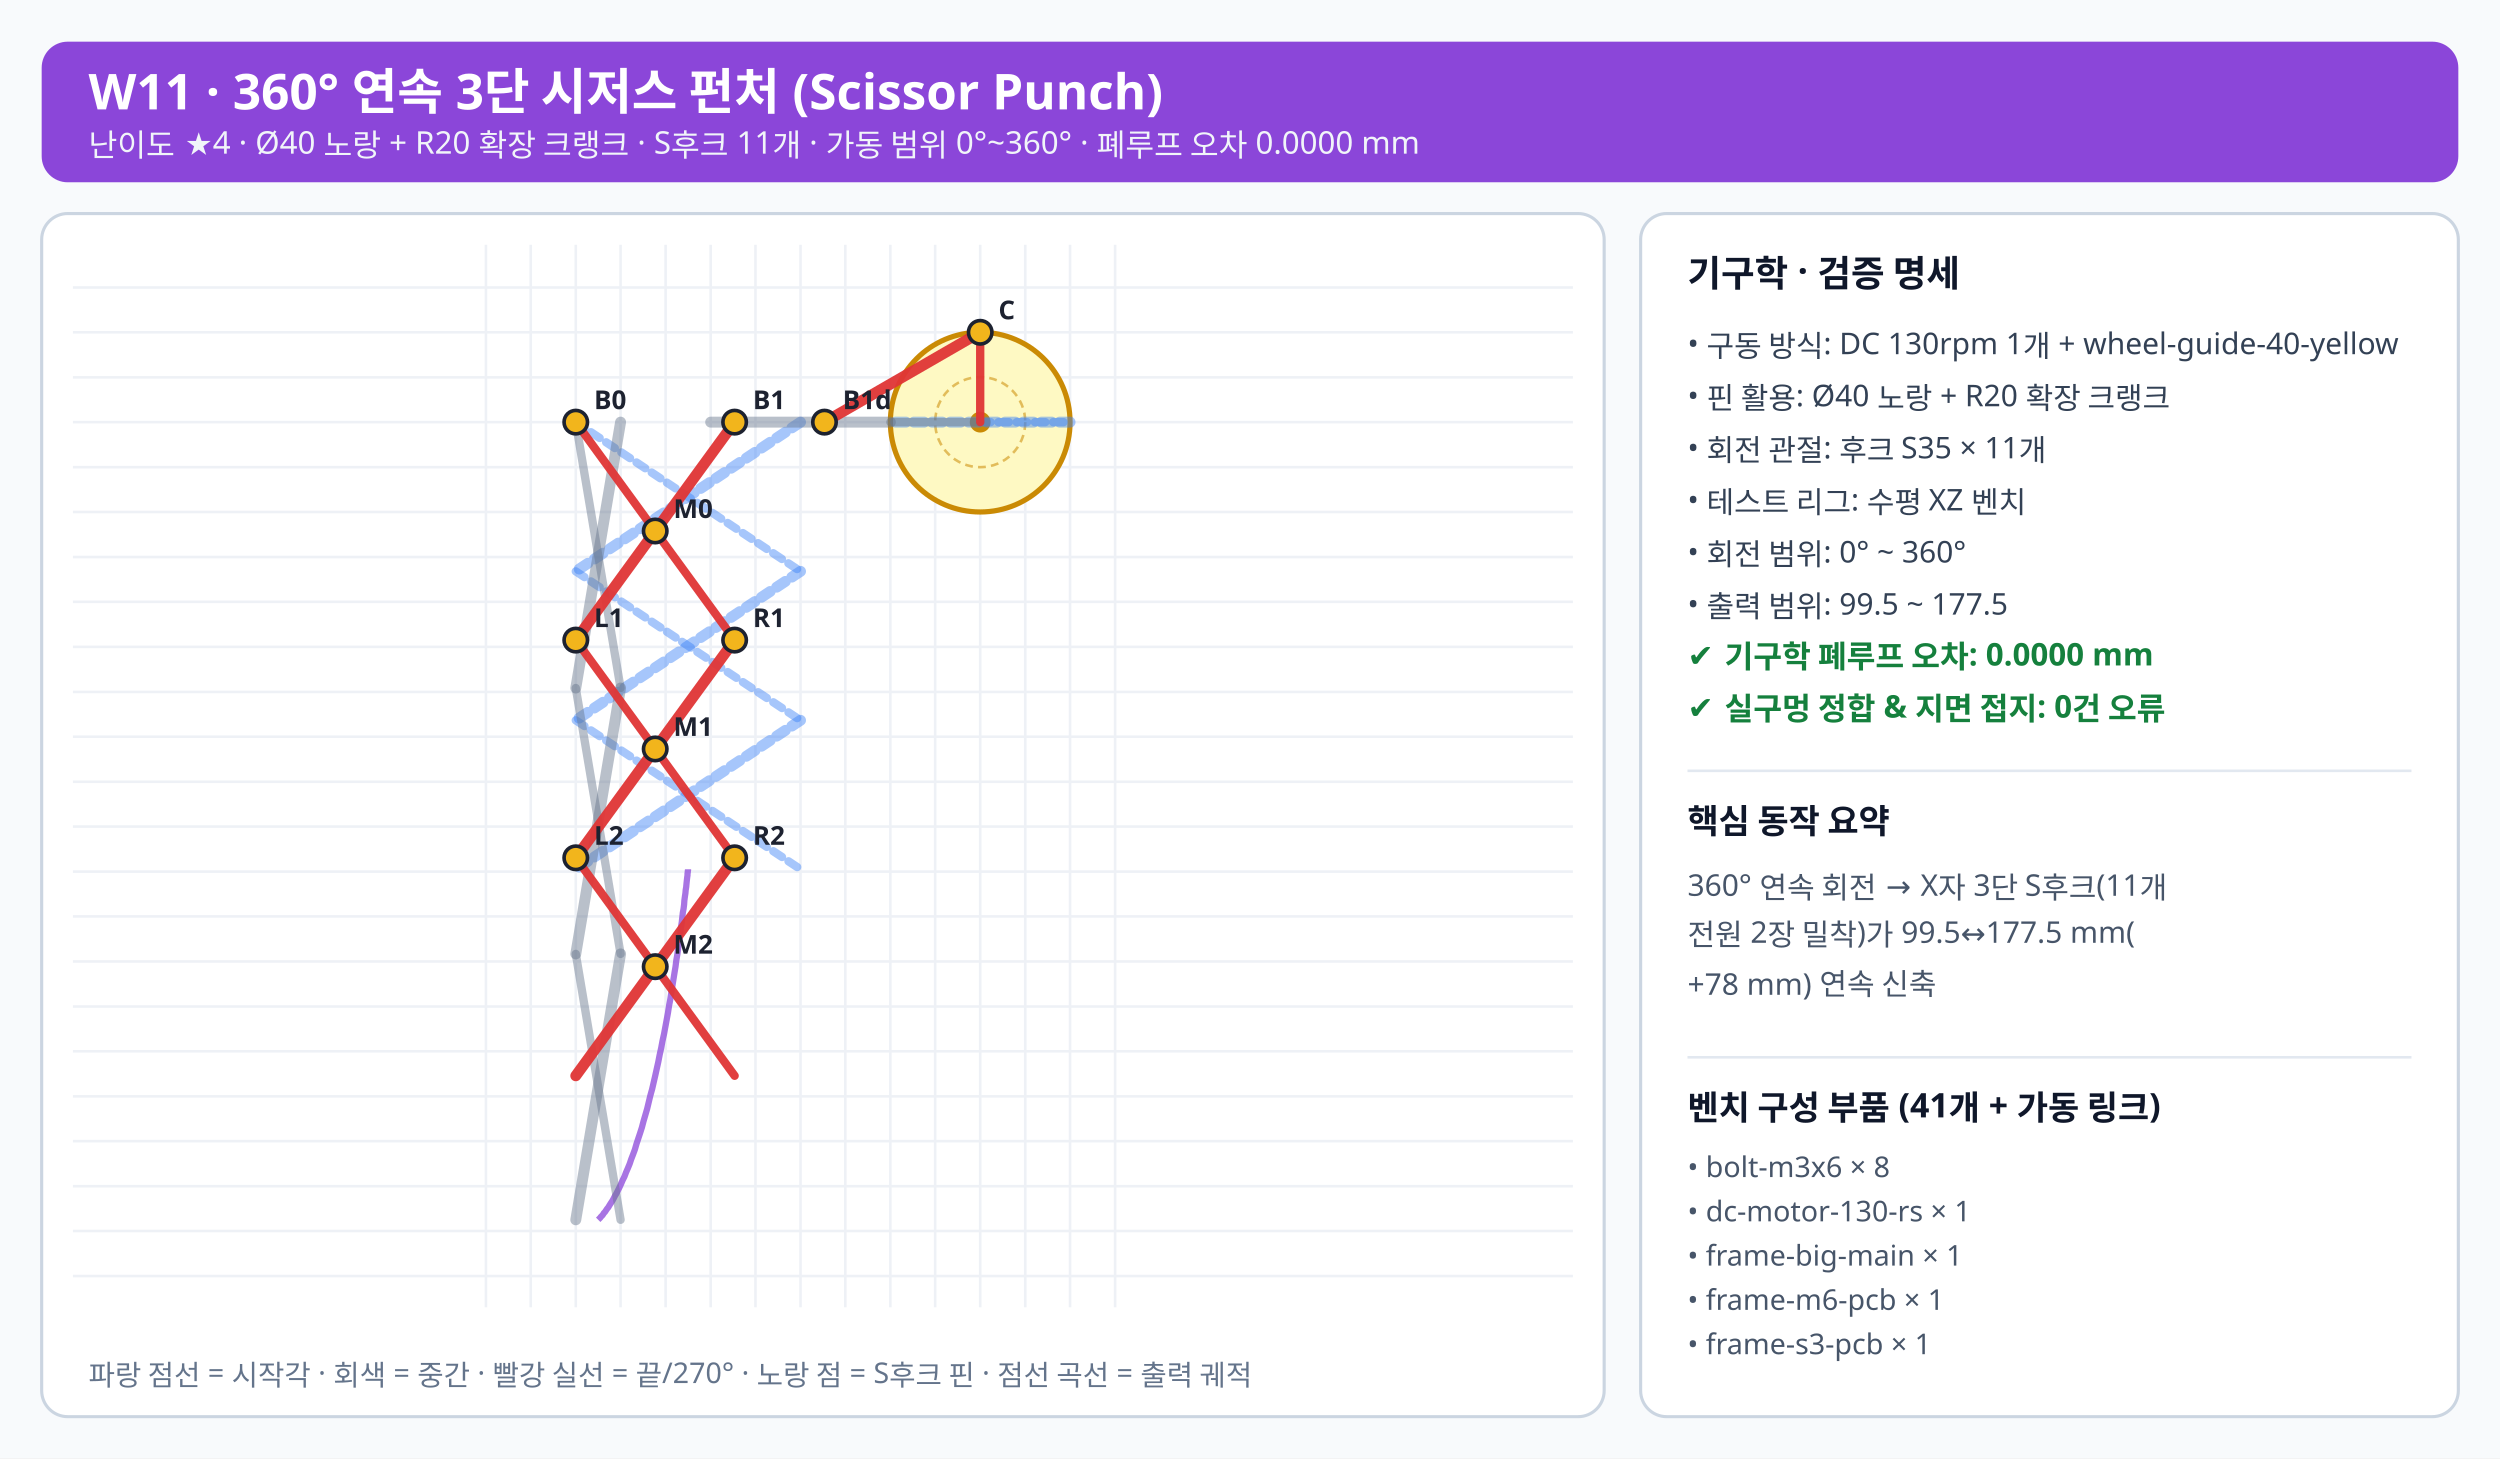
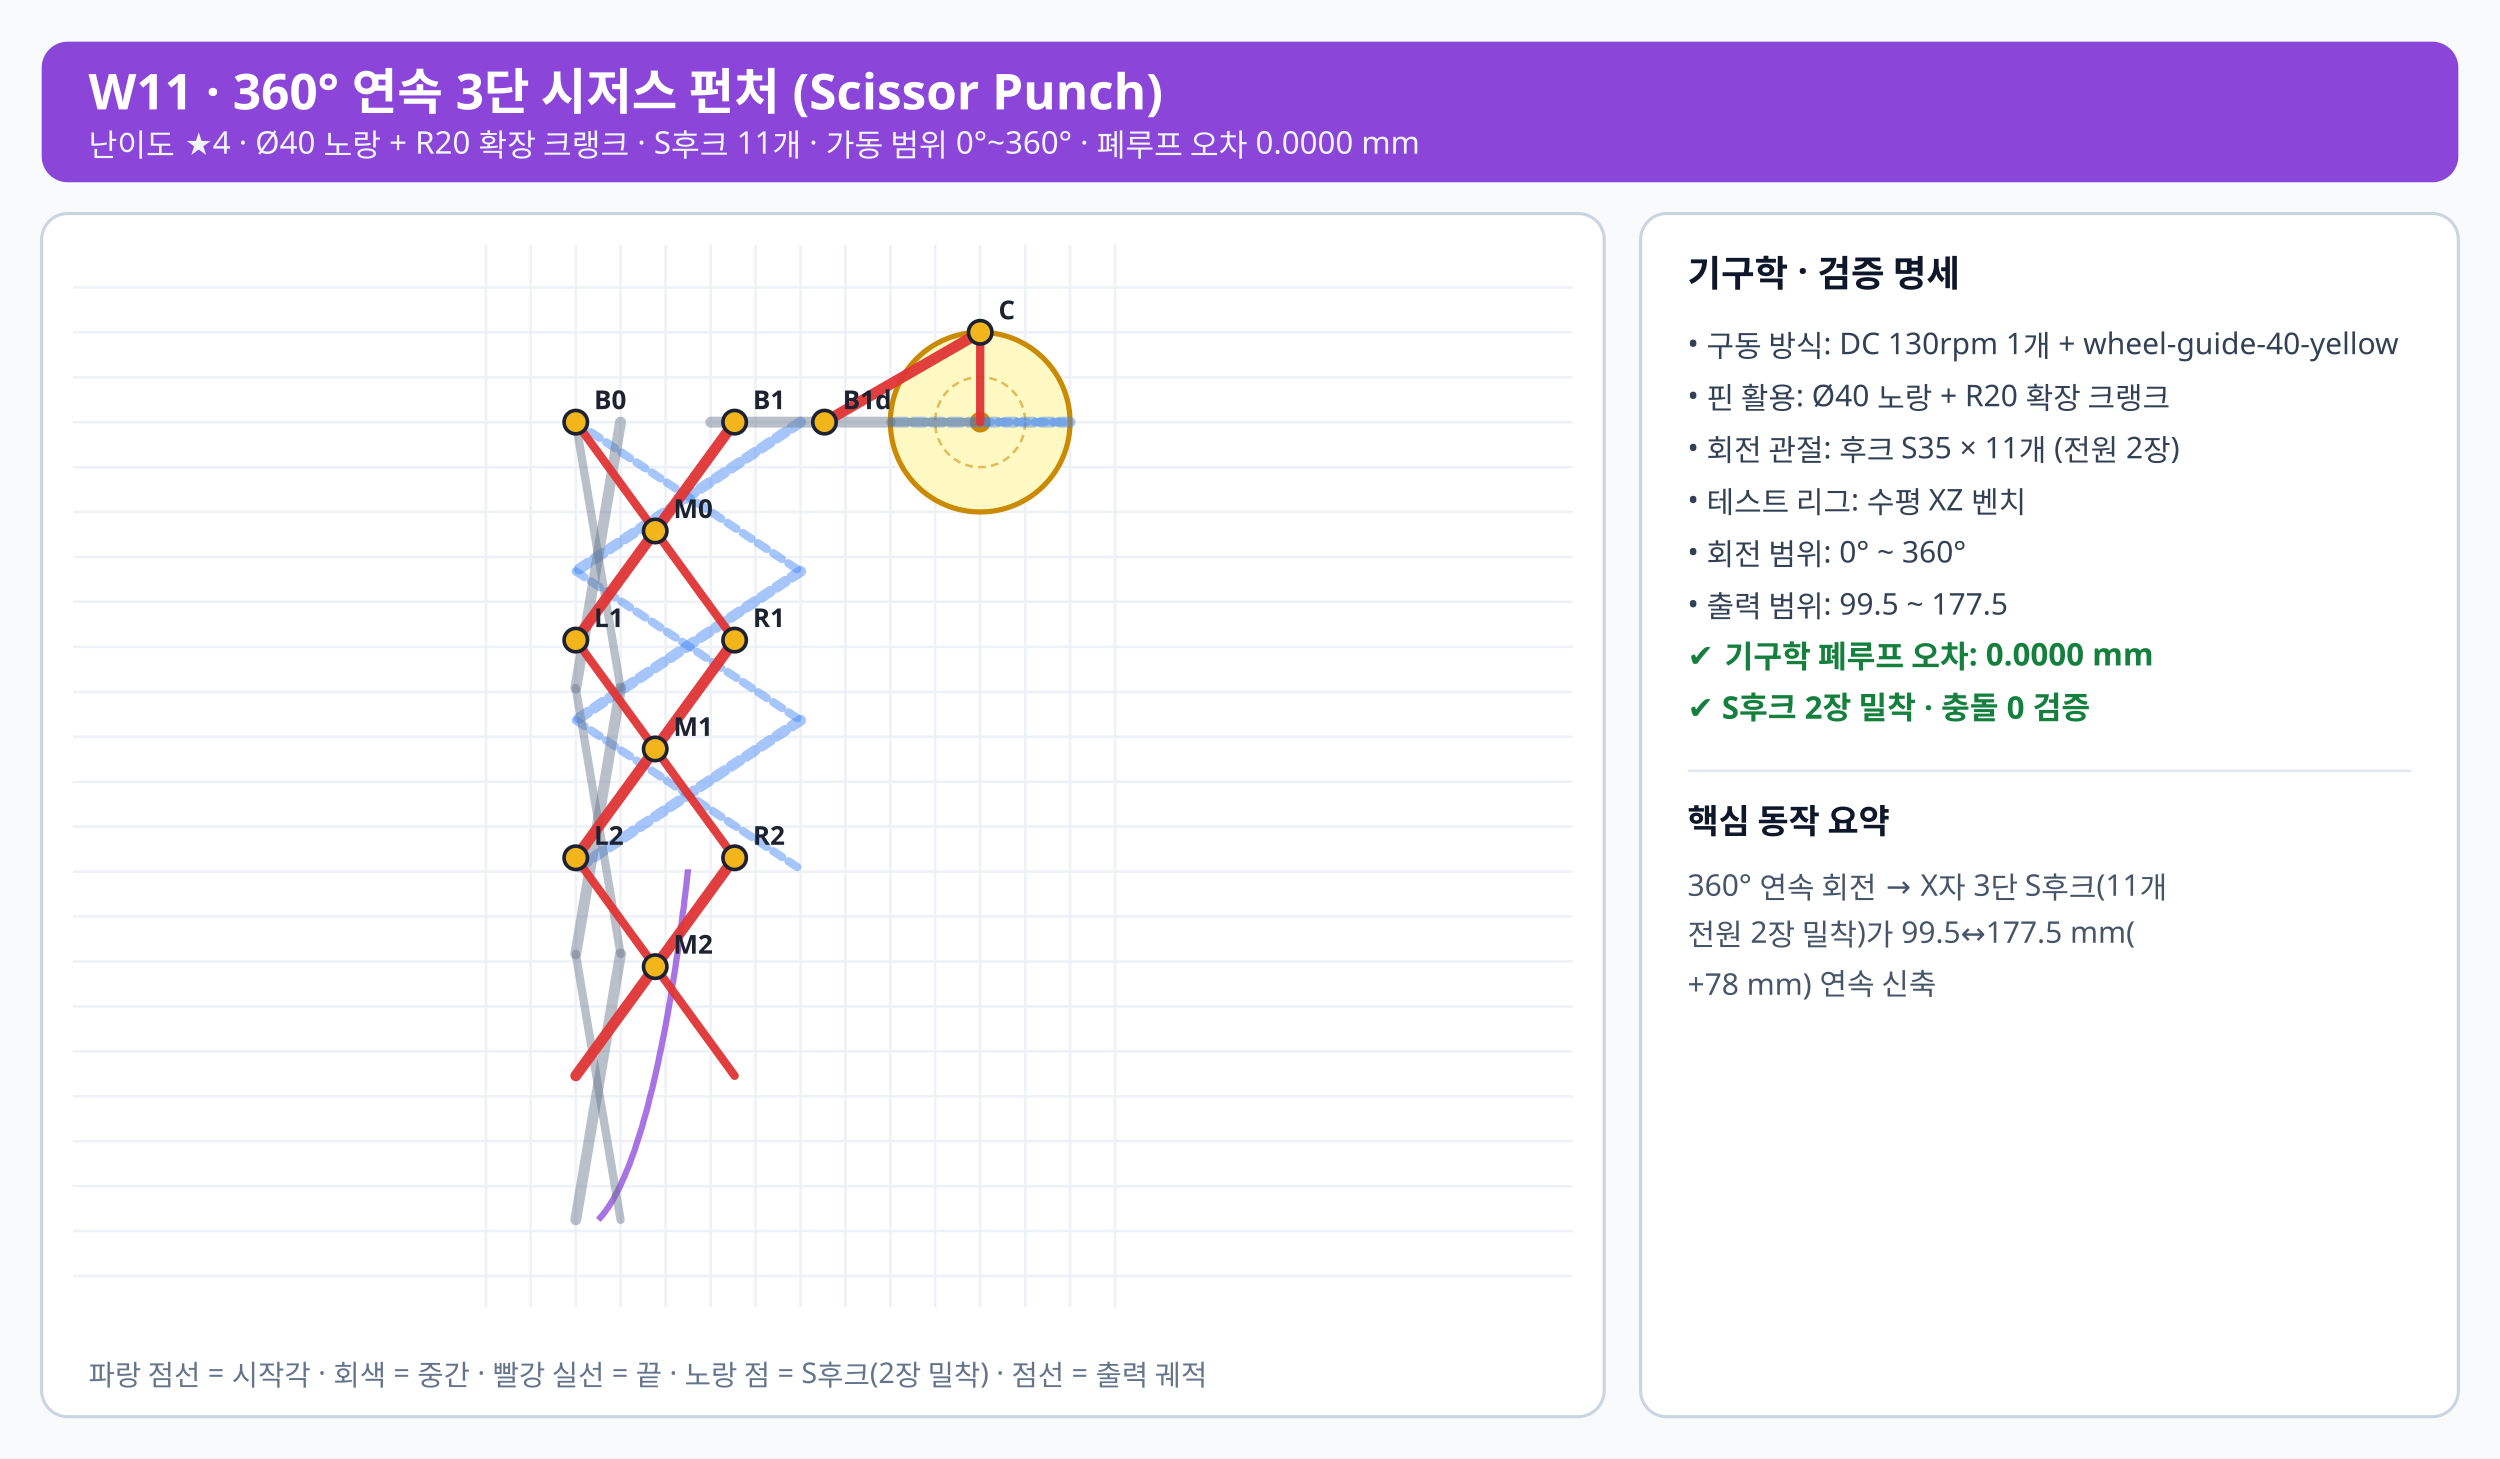
<svg xmlns="http://www.w3.org/2000/svg" viewBox="0 0 960 560" font-family="Pretendard,Apple SD Gothic Neo,sans-serif">
  <rect width="960" height="560" fill="#f8fafc" />
  <rect x="16" y="16" width="928" height="54" rx="10" fill="#8b46d9" />
  <text x="34" y="42" fill="#fff" font-size="19" font-weight="800">W11 · 360° 연속 3단 시저스 펀처 (Scissor Punch)</text>
  <text x="34" y="60" fill="#f1f5f9" font-size="12">난이도 ★4 · Ø40 노랑 + R20 확장 크랭크 · S후크 11개 · 가동 범위 0°~360° · 폐루프 오차 0.0000 mm</text>
  <rect x="16" y="82" width="600" height="462" rx="10" fill="#fff" stroke="#cbd5e1" stroke-width="1.2" />
  <line x1="186.6" y1="94" x2="186.6" y2="502" stroke="#eef1f6" stroke-width="1" />
  <line x1="203.8" y1="94" x2="203.8" y2="502" stroke="#eef1f6" stroke-width="1" />
  <line x1="221.1" y1="94" x2="221.1" y2="502" stroke="#eef1f6" stroke-width="1" />
  <line x1="238.3" y1="94" x2="238.3" y2="502" stroke="#eef1f6" stroke-width="1" />
  <line x1="255.6" y1="94" x2="255.6" y2="502" stroke="#eef1f6" stroke-width="1" />
  <line x1="272.9" y1="94" x2="272.9" y2="502" stroke="#eef1f6" stroke-width="1" />
  <line x1="290.1" y1="94" x2="290.1" y2="502" stroke="#eef1f6" stroke-width="1" />
  <line x1="307.4" y1="94" x2="307.4" y2="502" stroke="#eef1f6" stroke-width="1" />
  <line x1="324.6" y1="94" x2="324.6" y2="502" stroke="#eef1f6" stroke-width="1" />
  <line x1="341.9" y1="94" x2="341.9" y2="502" stroke="#eef1f6" stroke-width="1" />
  <line x1="359.1" y1="94" x2="359.1" y2="502" stroke="#eef1f6" stroke-width="1" />
  <line x1="376.4" y1="94" x2="376.4" y2="502" stroke="#eef1f6" stroke-width="1" />
  <line x1="393.7" y1="94" x2="393.7" y2="502" stroke="#eef1f6" stroke-width="1" />
  <line x1="410.9" y1="94" x2="410.9" y2="502" stroke="#eef1f6" stroke-width="1" />
  <line x1="428.2" y1="94" x2="428.2" y2="502" stroke="#eef1f6" stroke-width="1" />
  <line x1="28" y1="110.4" x2="604" y2="110.4" stroke="#eef1f6" stroke-width="1" />
  <line x1="28" y1="127.6" x2="604" y2="127.6" stroke="#eef1f6" stroke-width="1" />
  <line x1="28" y1="144.9" x2="604" y2="144.9" stroke="#eef1f6" stroke-width="1" />
  <line x1="28" y1="162.1" x2="604" y2="162.1" stroke="#eef1f6" stroke-width="1" />
  <line x1="28" y1="179.4" x2="604" y2="179.4" stroke="#eef1f6" stroke-width="1" />
  <line x1="28" y1="196.6" x2="604" y2="196.6" stroke="#eef1f6" stroke-width="1" />
  <line x1="28" y1="213.9" x2="604" y2="213.9" stroke="#eef1f6" stroke-width="1" />
  <line x1="28" y1="231.1" x2="604" y2="231.1" stroke="#eef1f6" stroke-width="1" />
  <line x1="28" y1="248.4" x2="604" y2="248.4" stroke="#eef1f6" stroke-width="1" />
  <line x1="28" y1="265.7" x2="604" y2="265.7" stroke="#eef1f6" stroke-width="1" />
  <line x1="28" y1="282.9" x2="604" y2="282.9" stroke="#eef1f6" stroke-width="1" />
  <line x1="28" y1="300.2" x2="604" y2="300.2" stroke="#eef1f6" stroke-width="1" />
  <line x1="28" y1="317.4" x2="604" y2="317.4" stroke="#eef1f6" stroke-width="1" />
  <line x1="28" y1="334.7" x2="604" y2="334.7" stroke="#eef1f6" stroke-width="1" />
  <line x1="28" y1="351.9" x2="604" y2="351.9" stroke="#eef1f6" stroke-width="1" />
  <line x1="28" y1="369.2" x2="604" y2="369.2" stroke="#eef1f6" stroke-width="1" />
  <line x1="28" y1="386.5" x2="604" y2="386.5" stroke="#eef1f6" stroke-width="1" />
  <line x1="28" y1="403.7" x2="604" y2="403.7" stroke="#eef1f6" stroke-width="1" />
  <line x1="28" y1="421.0" x2="604" y2="421.0" stroke="#eef1f6" stroke-width="1" />
  <line x1="28" y1="438.2" x2="604" y2="438.2" stroke="#eef1f6" stroke-width="1" />
  <line x1="28" y1="455.5" x2="604" y2="455.5" stroke="#eef1f6" stroke-width="1" />
  <line x1="28" y1="472.7" x2="604" y2="472.7" stroke="#eef1f6" stroke-width="1" />
  <line x1="28" y1="490.0" x2="604" y2="490.0" stroke="#eef1f6" stroke-width="1" />
  <circle cx="376.4" cy="162.1" r="34.5" fill="#fef9c3" stroke="#ca8a04" stroke-width="2.0" />
  <circle cx="376.4" cy="162.1" r="17.3" fill="none" stroke="#ca8a04" stroke-width="1" stroke-opacity="0.55" stroke-dasharray="3 2" />
  <circle cx="376.4" cy="162.1" r="4" fill="#ca8a04" />
  <polyline points="264.2,333.8 264.2,333.9 264.2,334.0 264.2,334.2 264.1,334.6 264.1,335.0 264.0,335.5 264.0,336.1 263.9,336.8 263.8,337.6 263.7,338.5 263.6,339.5 263.5,340.6 263.3,341.8 263.2,343.0 263.0,344.3 262.8,345.8 262.7,347.3 262.5,348.9 262.2,350.5 262.0,352.3 261.8,354.1 261.5,356.0 261.3,358.0 261.0,360.0 260.7,362.1 260.4,364.3 260.1,366.5 259.7,368.8 259.4,371.2 259.0,373.6 258.6,376.1 258.2,378.6 257.8,381.1 257.4,383.7 256.9,386.3 256.5,388.9 256.0,391.6 255.5,394.3 255.0,397.0 254.4,399.7 253.9,402.4 253.3,405.1 252.8,407.7 252.2,410.4 251.6,413.1 251.0,415.7 250.4,418.3 249.7,420.8 249.1,423.3 248.5,425.8 247.8,428.2 247.1,430.6 246.5,432.9 245.8,435.1 245.1,437.2 244.4,439.3 243.8,441.4 243.1,443.3 242.4,445.1 241.8,446.9 241.1,448.6 240.4,450.2 239.8,451.8 239.1,453.2 238.5,454.6 237.9,455.9 237.3,457.1 236.7,458.3 236.1,459.3 235.6,460.3 235.1,461.2 234.5,462.1 234.0,462.9 233.6,463.6 233.1,464.2 232.7,464.8 232.3,465.4 231.9,465.8 231.6,466.3 231.3,466.7 231.0,467.0 230.7,467.3 230.5,467.6 230.3,467.8 230.1,468.0 230.0,468.1 229.9,468.2 229.8,468.3 229.7,468.4 229.7,468.4 229.7,468.4 229.8,468.3 229.9,468.2 230.0,468.1 230.1,468.0 230.3,467.8 230.5,467.6 230.7,467.3 231.0,467.0 231.3,466.7 231.6,466.3 231.9,465.8 232.3,465.4 232.7,464.8 233.1,464.2 233.6,463.6 234.0,462.9 234.5,462.1 235.1,461.2 235.6,460.3 236.1,459.3 236.7,458.3 237.3,457.1 237.9,455.9 238.5,454.6 239.1,453.2 239.8,451.8 240.4,450.2 241.1,448.6 241.8,446.9 242.4,445.1 243.1,443.3 243.8,441.4 244.4,439.3 245.1,437.2 245.8,435.1 246.5,432.9 247.1,430.6 247.8,428.2 248.5,425.8 249.1,423.3 249.7,420.8 250.4,418.3 251.0,415.7 251.6,413.1 252.2,410.4 252.8,407.7 253.3,405.1 253.9,402.4 254.4,399.7 255.0,397.0 255.5,394.3 256.0,391.6 256.5,388.9 256.9,386.3 257.4,383.7 257.8,381.1 258.2,378.6 258.6,376.1 259.0,373.6 259.4,371.2 259.7,368.8 260.1,366.5 260.4,364.3 260.7,362.1 261.0,360.0 261.3,358.0 261.5,356.0 261.8,354.1 262.0,352.3 262.2,350.5 262.5,348.9 262.7,347.3 262.8,345.8 263.0,344.3 263.2,343.0 263.3,341.8 263.5,340.6 263.6,339.5 263.7,338.5 263.8,337.6 263.9,336.8 264.0,336.1 264.0,335.5 264.1,335.0 264.1,334.6 264.2,334.2 264.2,334.0 264.2,333.9 264.2,333.8" fill="none" stroke="#8b46d9" stroke-width="2.4" stroke-opacity="0.75" stroke-dasharray="5 3" />
  <line x1="376.4" y1="162.1" x2="410.9" y2="162.1" stroke="#3b82f6" stroke-width="3.2" stroke-linecap="round" stroke-opacity="0.45" stroke-dasharray="4 3" />
  <line x1="410.9" y1="162.1" x2="341.9" y2="162.1" stroke="#3b82f6" stroke-width="4.2" stroke-linecap="round" stroke-opacity="0.45" stroke-dasharray="4 3" />
  <line x1="221.1" y1="162.1" x2="307.4" y2="219.4" stroke="#3b82f6" stroke-width="3.2" stroke-linecap="round" stroke-opacity="0.45" stroke-dasharray="4 3" />
  <line x1="307.4" y1="162.1" x2="221.1" y2="219.4" stroke="#3b82f6" stroke-width="4.2" stroke-linecap="round" stroke-opacity="0.45" stroke-dasharray="4 3" />
  <line x1="221.1" y1="219.4" x2="307.4" y2="276.6" stroke="#3b82f6" stroke-width="3.2" stroke-linecap="round" stroke-opacity="0.45" stroke-dasharray="4 3" />
  <line x1="307.4" y1="219.4" x2="221.1" y2="276.6" stroke="#3b82f6" stroke-width="4.2" stroke-linecap="round" stroke-opacity="0.45" stroke-dasharray="4 3" />
  <line x1="221.1" y1="276.6" x2="307.4" y2="333.8" stroke="#3b82f6" stroke-width="3.2" stroke-linecap="round" stroke-opacity="0.45" stroke-dasharray="4 3" />
  <line x1="307.4" y1="276.6" x2="221.1" y2="333.8" stroke="#3b82f6" stroke-width="4.2" stroke-linecap="round" stroke-opacity="0.45" stroke-dasharray="4 3" />
  <line x1="376.4" y1="162.1" x2="341.9" y2="162.1" stroke="#64748b" stroke-width="3.2" stroke-linecap="round" stroke-opacity="0.45" />
  <line x1="341.9" y1="162.1" x2="272.9" y2="162.1" stroke="#64748b" stroke-width="4.2" stroke-linecap="round" stroke-opacity="0.45" />
  <line x1="221.1" y1="162.1" x2="238.3" y2="264.2" stroke="#64748b" stroke-width="3.2" stroke-linecap="round" stroke-opacity="0.45" />
  <line x1="238.3" y1="162.1" x2="221.1" y2="264.2" stroke="#64748b" stroke-width="4.2" stroke-linecap="round" stroke-opacity="0.45" />
  <line x1="221.1" y1="264.2" x2="238.3" y2="366.3" stroke="#64748b" stroke-width="3.2" stroke-linecap="round" stroke-opacity="0.45" />
  <line x1="238.3" y1="264.2" x2="221.1" y2="366.3" stroke="#64748b" stroke-width="4.2" stroke-linecap="round" stroke-opacity="0.45" />
  <line x1="221.1" y1="366.3" x2="238.3" y2="468.4" stroke="#64748b" stroke-width="3.2" stroke-linecap="round" stroke-opacity="0.45" />
  <line x1="238.3" y1="366.3" x2="221.1" y2="468.4" stroke="#64748b" stroke-width="4.2" stroke-linecap="round" stroke-opacity="0.45" />
  <line x1="376.4" y1="162.1" x2="376.4" y2="127.6" stroke="#e03636" stroke-width="3.2" stroke-linecap="round" stroke-opacity="0.95" />
  <line x1="376.4" y1="127.6" x2="316.6" y2="162.1" stroke="#e03636" stroke-width="4.2" stroke-linecap="round" stroke-opacity="0.95" />
  <line x1="221.1" y1="162.1" x2="282.1" y2="245.8" stroke="#e03636" stroke-width="3.2" stroke-linecap="round" stroke-opacity="0.95" />
  <line x1="282.1" y1="162.1" x2="221.1" y2="245.8" stroke="#e03636" stroke-width="4.2" stroke-linecap="round" stroke-opacity="0.95" />
  <line x1="221.1" y1="245.8" x2="282.1" y2="329.4" stroke="#e03636" stroke-width="3.2" stroke-linecap="round" stroke-opacity="0.95" />
  <line x1="282.1" y1="245.8" x2="221.1" y2="329.4" stroke="#e03636" stroke-width="4.2" stroke-linecap="round" stroke-opacity="0.95" />
  <line x1="221.1" y1="329.4" x2="282.1" y2="413.1" stroke="#e03636" stroke-width="3.2" stroke-linecap="round" stroke-opacity="0.95" />
  <line x1="282.1" y1="329.4" x2="221.1" y2="413.1" stroke="#e03636" stroke-width="4.2" stroke-linecap="round" stroke-opacity="0.95" />
  <circle cx="376.4" cy="127.6" r="4.5" fill="#f2b51c" stroke="#1d2230" stroke-width="1.4" />
  <text x="383.4" y="122.6" font-size="10" font-weight="700" fill="#1d2230">C</text>
  <circle cx="316.6" cy="162.1" r="4.5" fill="#f2b51c" stroke="#1d2230" stroke-width="1.4" />
  <text x="323.6" y="157.1" font-size="10" font-weight="700" fill="#1d2230">B1d</text>
  <circle cx="221.1" cy="162.1" r="4.5" fill="#f2b51c" stroke="#1d2230" stroke-width="1.4" />
  <text x="228.1" y="157.1" font-size="10" font-weight="700" fill="#1d2230">B0</text>
  <circle cx="282.1" cy="162.1" r="4.5" fill="#f2b51c" stroke="#1d2230" stroke-width="1.4" />
  <text x="289.1" y="157.1" font-size="10" font-weight="700" fill="#1d2230">B1</text>
  <circle cx="251.6" cy="203.9" r="4.5" fill="#f2b51c" stroke="#1d2230" stroke-width="1.4" />
  <text x="258.6" y="198.9" font-size="10" font-weight="700" fill="#1d2230">M0</text>
  <circle cx="251.6" cy="287.6" r="4.5" fill="#f2b51c" stroke="#1d2230" stroke-width="1.4" />
  <text x="258.6" y="282.6" font-size="10" font-weight="700" fill="#1d2230">M1</text>
  <circle cx="221.1" cy="245.8" r="4.5" fill="#f2b51c" stroke="#1d2230" stroke-width="1.4" />
  <text x="228.1" y="240.8" font-size="10" font-weight="700" fill="#1d2230">L1</text>
  <circle cx="282.1" cy="245.8" r="4.5" fill="#f2b51c" stroke="#1d2230" stroke-width="1.4" />
  <text x="289.1" y="240.8" font-size="10" font-weight="700" fill="#1d2230">R1</text>
  <circle cx="251.6" cy="371.2" r="4.5" fill="#f2b51c" stroke="#1d2230" stroke-width="1.4" />
  <text x="258.6" y="366.2" font-size="10" font-weight="700" fill="#1d2230">M2</text>
  <circle cx="221.1" cy="329.4" r="4.5" fill="#f2b51c" stroke="#1d2230" stroke-width="1.4" />
  <text x="228.1" y="324.4" font-size="10" font-weight="700" fill="#1d2230">L2</text>
  <circle cx="282.1" cy="329.4" r="4.5" fill="#f2b51c" stroke="#1d2230" stroke-width="1.4" />
  <text x="289.1" y="324.4" font-size="10" font-weight="700" fill="#1d2230">R2</text>
-   <text x="34" y="532" fill="#64748b" font-size="11">파랑 점선 = 시작각 · 회색 = 중간 · 빨강 실선 = 끝/270° · 노랑 점 = S후크 핀 · 점선 곡선 = 출력 궤적</text>
+   <text x="34" y="532" fill="#64748b" font-size="11">파랑 점선 = 시작각 · 회색 = 중간 · 빨강 실선 = 끝 · 노랑 점 = S후크(2장 밀착) · 점선 = 출력 궤적</text>
  <rect x="630" y="82" width="314" height="462" rx="10" fill="#fff" stroke="#cbd5e1" stroke-width="1.2" />
  <text x="648" y="110" fill="#0f172a" font-size="14" font-weight="800">기구학 · 검증 명세</text>
  <text x="648" y="136" fill="#334155" font-size="11.5">• 구동 방식: DC 130rpm 1개 + wheel-guide-40-yellow</text>
  <text x="648" y="156" fill="#334155" font-size="11.5">• 핀 활용: Ø40 노랑 + R20 확장 크랭크</text>
-   <text x="648" y="176" fill="#334155" font-size="11.5">• 회전 관절: 후크 S35 × 11개</text>
+   <text x="648" y="176" fill="#334155" font-size="11.5">• 회전 관절: 후크 S35 × 11개 (전원 2장)</text>
  <text x="648" y="196" fill="#334155" font-size="11.5">• 테스트 리그: 수평 XZ 벤치</text>
  <text x="648" y="216" fill="#334155" font-size="11.5">• 회전 범위: 0° ~ 360°</text>
  <text x="648" y="236" fill="#334155" font-size="11.5">• 출력 범위: 99.5 ~ 177.5</text>
  <text x="648" y="256" fill="#15803d" font-size="12" font-weight="800">✔ 기구학 폐루프 오차: 0.0000 mm</text>
-   <text x="648" y="276" fill="#15803d" font-size="12" font-weight="800">✔ 실구멍 정합 &amp; 지면 접지: 0건 오류</text>
+   <text x="648" y="276" fill="#15803d" font-size="12" font-weight="800">✔ S후크 2장 밀착 · 충돌 0 검증</text>
  <line x1="648" y1="296" x2="926" y2="296" stroke="#e2e8f0" />
  <text x="648" y="320" fill="#0f172a" font-size="13" font-weight="800">핵심 동작 요약</text>
  <text x="648" y="344" fill="#475569" font-size="11.5">360° 연속 회전 → X자 3단 S후크(11개</text>
  <text x="648" y="363" fill="#475569" font-size="11.5"> 전원 2장 밀착)가 99.5↔177.5 mm(</text>
  <text x="648" y="382" fill="#475569" font-size="11.5">+78 mm) 연속 신축</text>
-   <line x1="648" y1="406" x2="926" y2="406" stroke="#e2e8f0" />
-   <text x="648" y="430" fill="#0f172a" font-size="13" font-weight="800">벤치 구성 부품 (41개 + 가동 링크)</text>
-   <text x="648" y="452" fill="#475569" font-size="11">• bolt-m3x6 × 8</text>
-   <text x="648" y="469" fill="#475569" font-size="11">• dc-motor-130-rs × 1</text>
-   <text x="648" y="486" fill="#475569" font-size="11">• frame-big-main × 1</text>
-   <text x="648" y="503" fill="#475569" font-size="11">• frame-m6-pcb × 1</text>
-   <text x="648" y="520" fill="#475569" font-size="11">• frame-s3-pcb × 1</text>
</svg>
